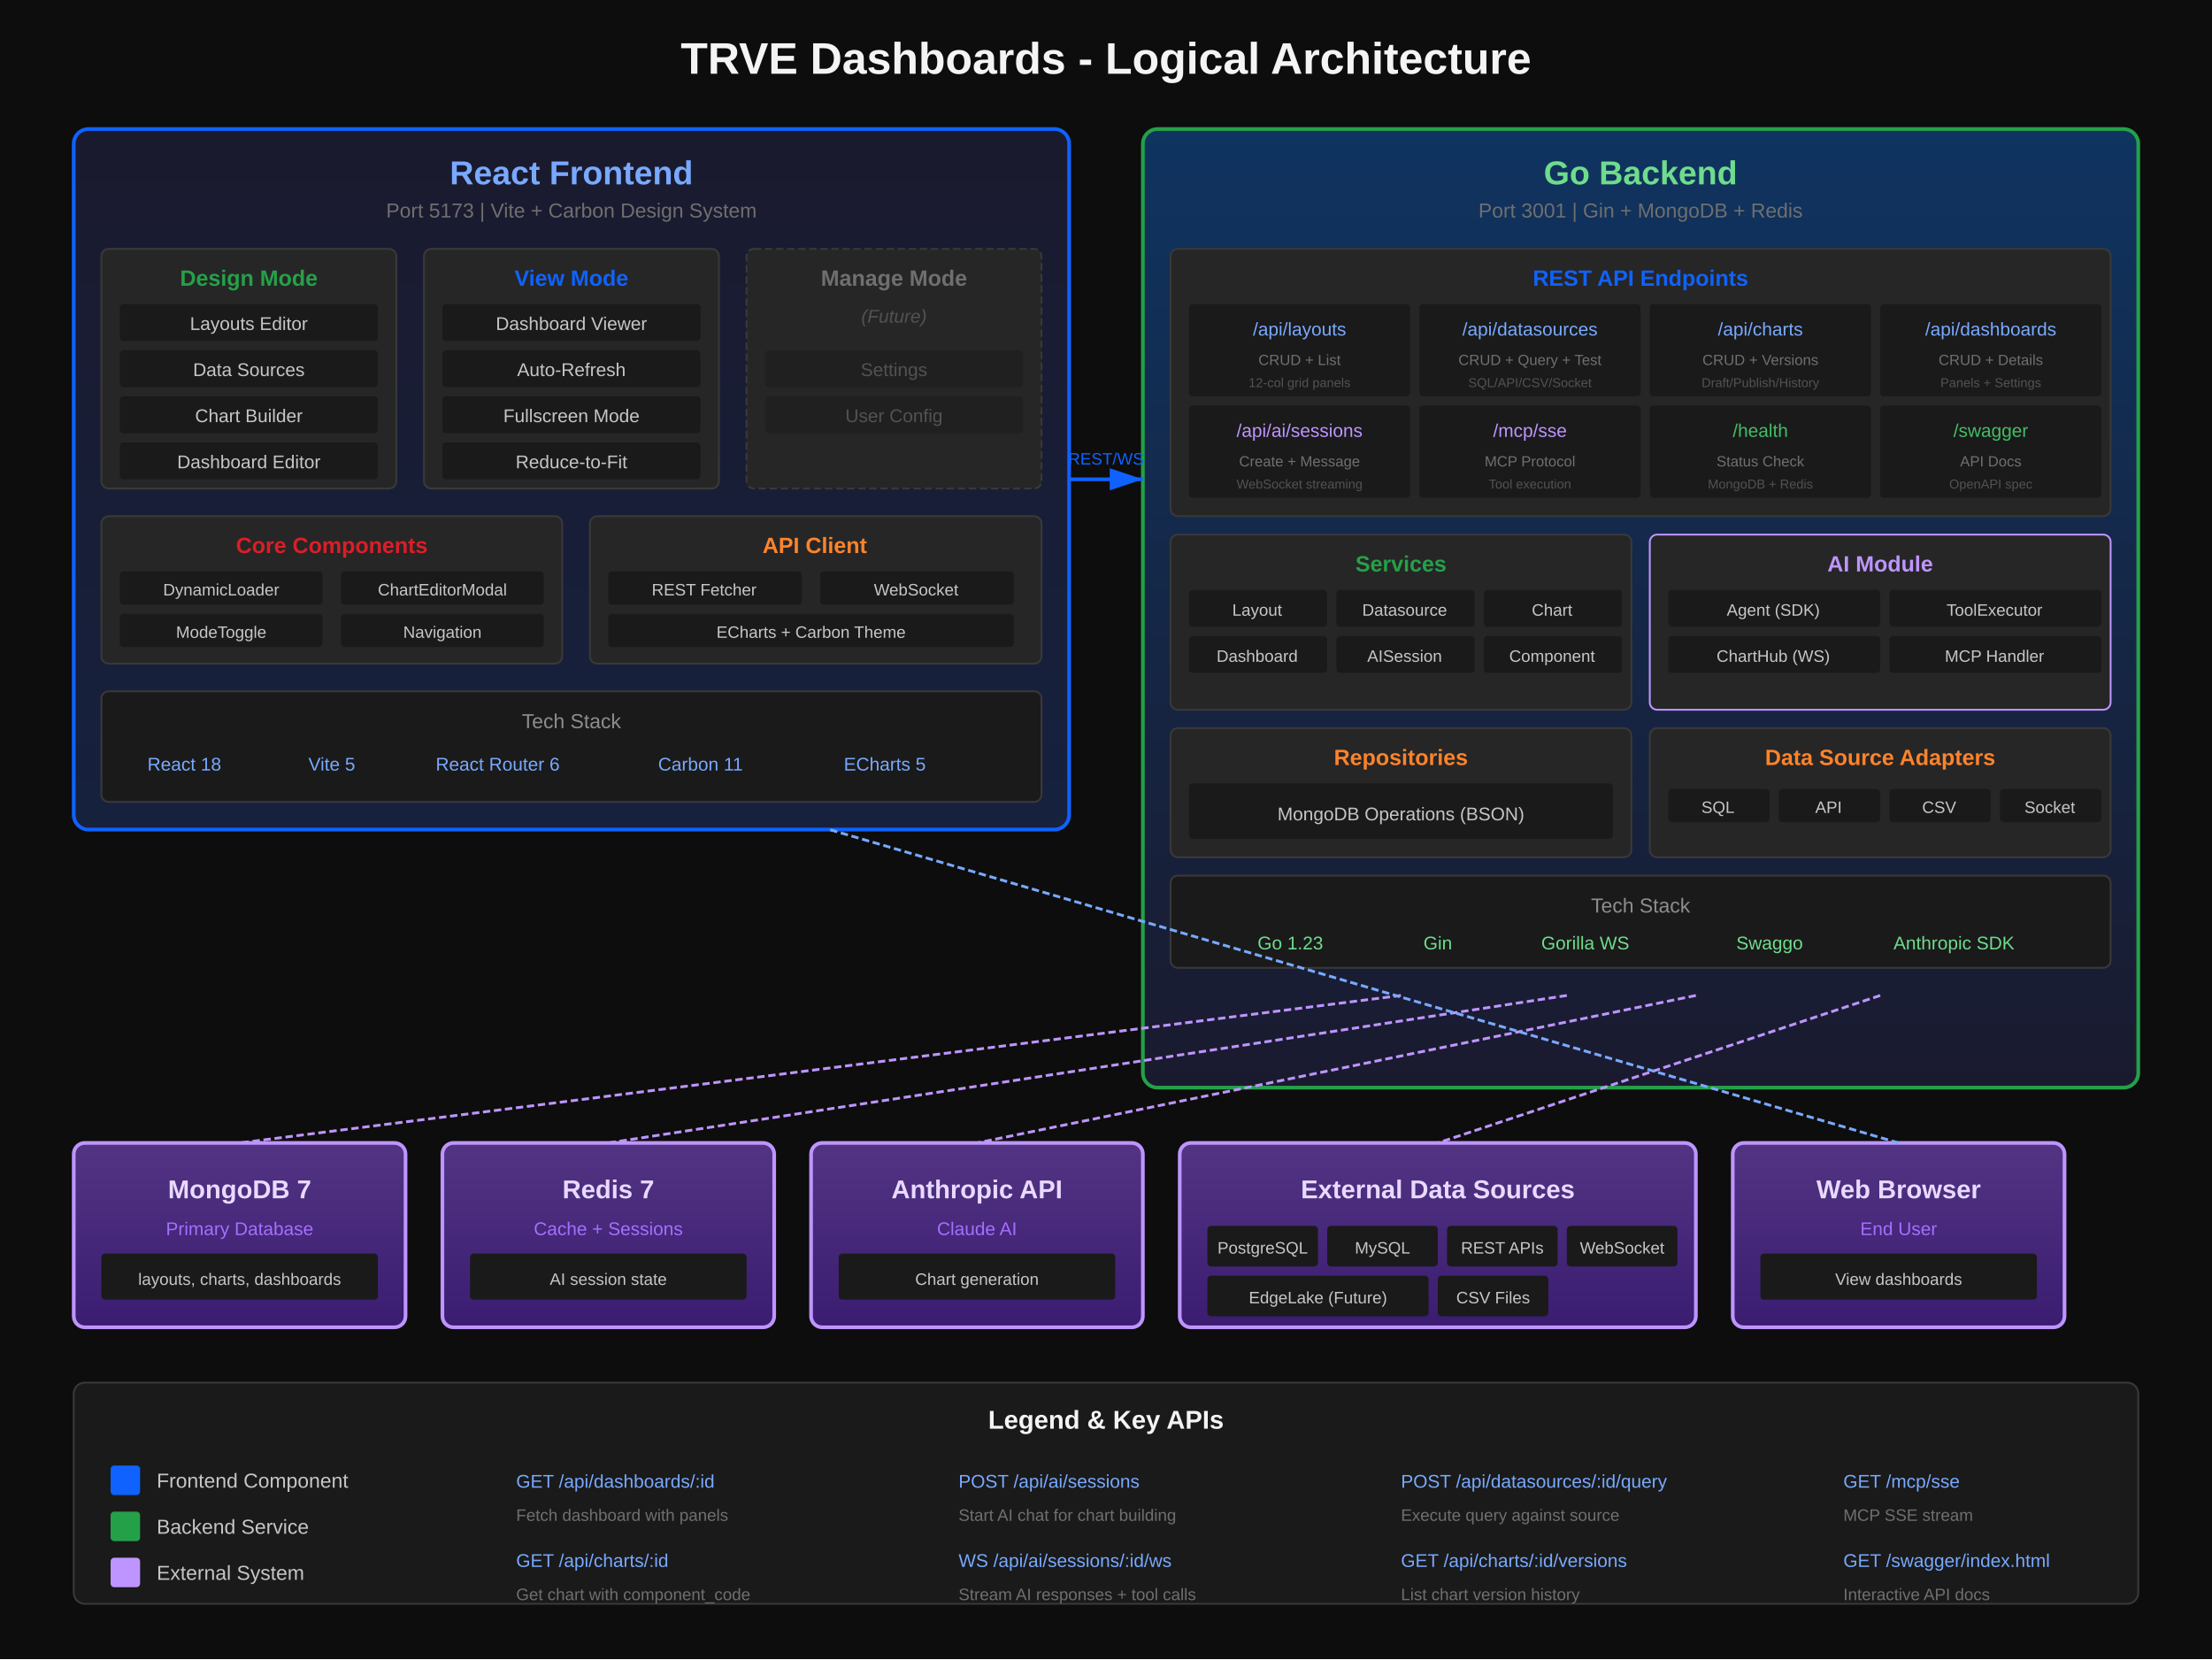
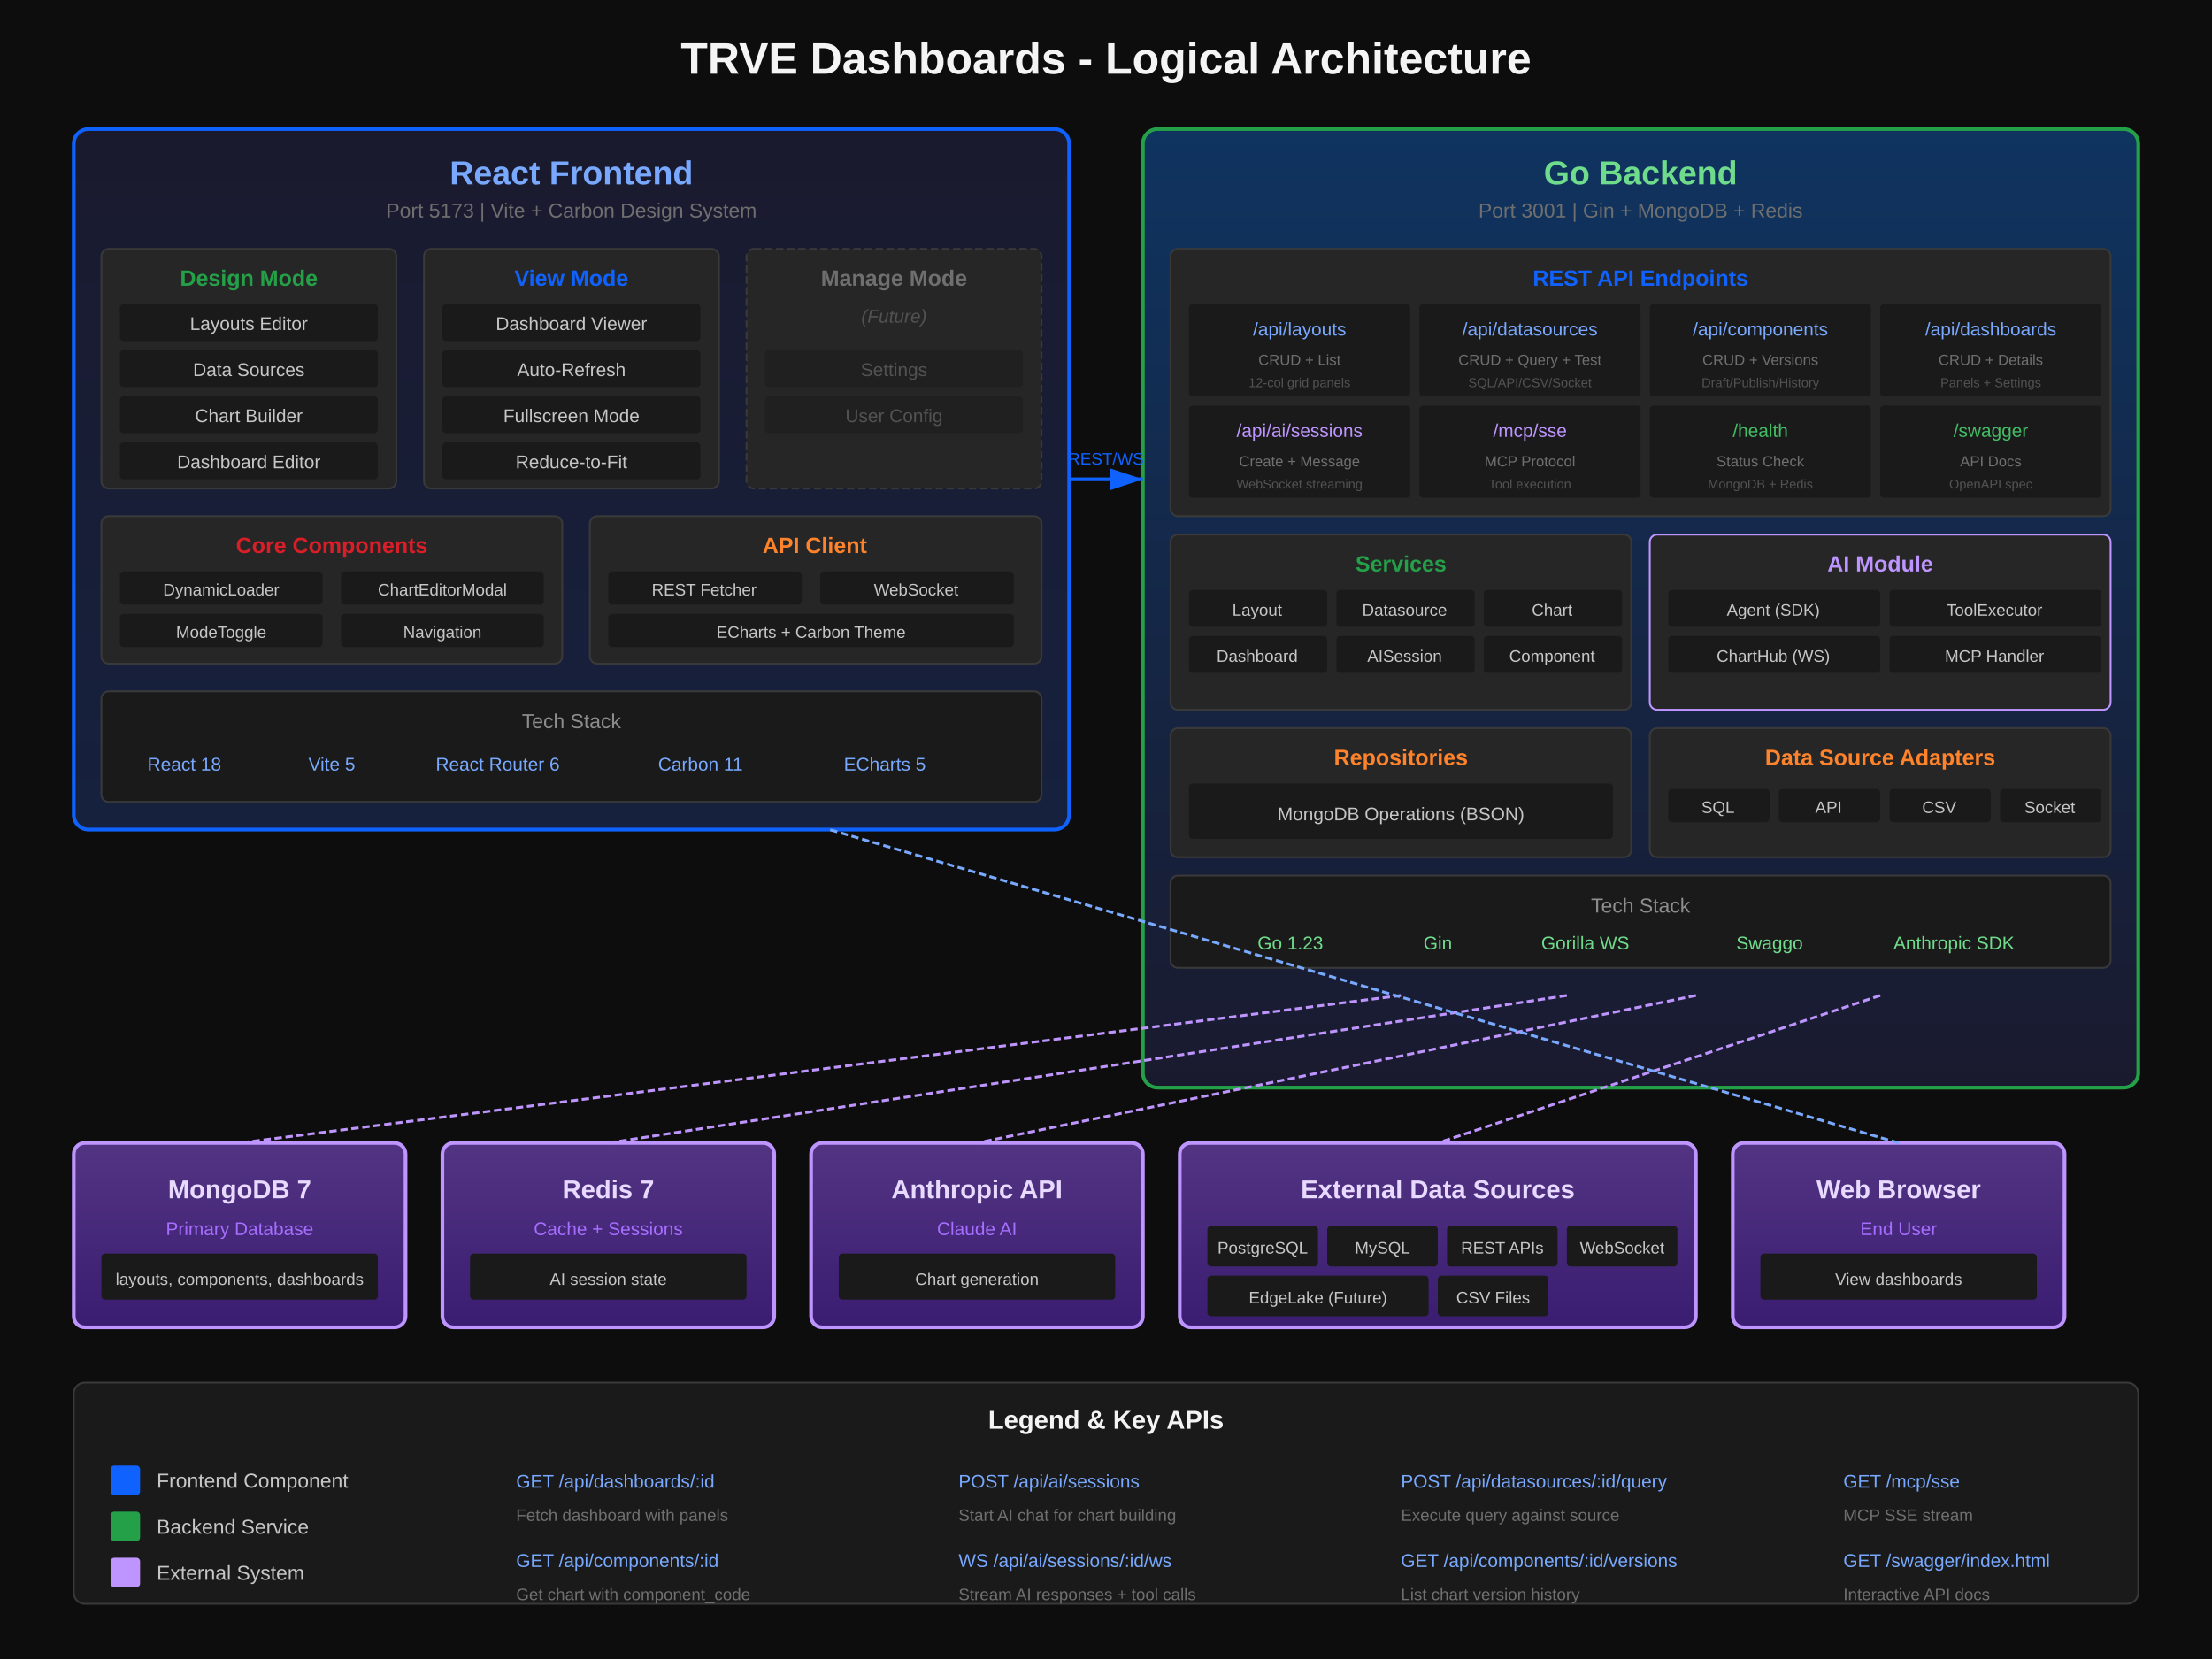
<svg xmlns="http://www.w3.org/2000/svg" viewBox="0 0 1200 900" font-family="IBM Plex Sans, Arial, sans-serif">
  <defs>
    <linearGradient id="frontendGrad" x1="0%" y1="0%" x2="0%" y2="100%">
      <stop offset="0%" style="stop-color:#1a1a2e;stop-opacity:1" />
      <stop offset="100%" style="stop-color:#16213e;stop-opacity:1" />
    </linearGradient>
    <linearGradient id="backendGrad" x1="0%" y1="0%" x2="0%" y2="100%">
      <stop offset="0%" style="stop-color:#0f3460;stop-opacity:1" />
      <stop offset="100%" style="stop-color:#1a1a2e;stop-opacity:1" />
    </linearGradient>
    <linearGradient id="externalGrad" x1="0%" y1="0%" x2="0%" y2="100%">
      <stop offset="0%" style="stop-color:#533483;stop-opacity:1" />
      <stop offset="100%" style="stop-color:#3a1c71;stop-opacity:1" />
    </linearGradient>
  </defs>
  <rect width="1200" height="900" fill="#0d0d0d" />
  <text x="600" y="40" text-anchor="middle" fill="#f4f4f4" font-size="24" font-weight="600">TRVE Dashboards - Logical Architecture</text>
  <rect x="40" y="70" width="540" height="380" rx="8" fill="url(#frontendGrad)" stroke="#0f62fe" stroke-width="2" />
  <text x="310" y="100" text-anchor="middle" fill="#78a9ff" font-size="18" font-weight="600">React Frontend</text>
  <text x="310" y="118" text-anchor="middle" fill="#6f6f6f" font-size="11">Port 5173 | Vite + Carbon Design System</text>
  <rect x="55" y="135" width="160" height="130" rx="4" fill="#262626" stroke="#393939" stroke-width="1" />
  <text x="135" y="155" text-anchor="middle" fill="#24a148" font-size="12" font-weight="600">Design Mode</text>
  <rect x="65" y="165" width="140" height="20" rx="2" fill="#1a1a1a" />
  <text x="135" y="179" text-anchor="middle" fill="#c6c6c6" font-size="10">Layouts Editor</text>
  <rect x="65" y="190" width="140" height="20" rx="2" fill="#1a1a1a" />
  <text x="135" y="204" text-anchor="middle" fill="#c6c6c6" font-size="10">Data Sources</text>
  <rect x="65" y="215" width="140" height="20" rx="2" fill="#1a1a1a" />
  <text x="135" y="229" text-anchor="middle" fill="#c6c6c6" font-size="10">Chart Builder</text>
  <rect x="65" y="240" width="140" height="20" rx="2" fill="#1a1a1a" />
  <text x="135" y="254" text-anchor="middle" fill="#c6c6c6" font-size="10">Dashboard Editor</text>
  <rect x="230" y="135" width="160" height="130" rx="4" fill="#262626" stroke="#393939" stroke-width="1" />
  <text x="310" y="155" text-anchor="middle" fill="#0f62fe" font-size="12" font-weight="600">View Mode</text>
  <rect x="240" y="165" width="140" height="20" rx="2" fill="#1a1a1a" />
  <text x="310" y="179" text-anchor="middle" fill="#c6c6c6" font-size="10">Dashboard Viewer</text>
  <rect x="240" y="190" width="140" height="20" rx="2" fill="#1a1a1a" />
  <text x="310" y="204" text-anchor="middle" fill="#c6c6c6" font-size="10">Auto-Refresh</text>
  <rect x="240" y="215" width="140" height="20" rx="2" fill="#1a1a1a" />
  <text x="310" y="229" text-anchor="middle" fill="#c6c6c6" font-size="10">Fullscreen Mode</text>
  <rect x="240" y="240" width="140" height="20" rx="2" fill="#1a1a1a" />
  <text x="310" y="254" text-anchor="middle" fill="#c6c6c6" font-size="10">Reduce-to-Fit</text>
  <rect x="405" y="135" width="160" height="130" rx="4" fill="#262626" stroke="#393939" stroke-width="1" stroke-dasharray="4,2" />
  <text x="485" y="155" text-anchor="middle" fill="#6f6f6f" font-size="12" font-weight="600">Manage Mode</text>
  <text x="485" y="175" text-anchor="middle" fill="#525252" font-size="10" font-style="italic">(Future)</text>
  <rect x="415" y="190" width="140" height="20" rx="2" fill="#1a1a1a" opacity="0.5" />
  <text x="485" y="204" text-anchor="middle" fill="#525252" font-size="10">Settings</text>
  <rect x="415" y="215" width="140" height="20" rx="2" fill="#1a1a1a" opacity="0.5" />
  <text x="485" y="229" text-anchor="middle" fill="#525252" font-size="10">User Config</text>
  <rect x="55" y="280" width="250" height="80" rx="4" fill="#262626" stroke="#393939" stroke-width="1" />
  <text x="180" y="300" text-anchor="middle" fill="#da1e28" font-size="12" font-weight="600">Core Components</text>
  <rect x="65" y="310" width="110" height="18" rx="2" fill="#1a1a1a" />
  <text x="120" y="323" text-anchor="middle" fill="#c6c6c6" font-size="9">DynamicLoader</text>
  <rect x="185" y="310" width="110" height="18" rx="2" fill="#1a1a1a" />
  <text x="240" y="323" text-anchor="middle" fill="#c6c6c6" font-size="9">ChartEditorModal</text>
  <rect x="65" y="333" width="110" height="18" rx="2" fill="#1a1a1a" />
  <text x="120" y="346" text-anchor="middle" fill="#c6c6c6" font-size="9">ModeToggle</text>
  <rect x="185" y="333" width="110" height="18" rx="2" fill="#1a1a1a" />
  <text x="240" y="346" text-anchor="middle" fill="#c6c6c6" font-size="9">Navigation</text>
  <rect x="320" y="280" width="245" height="80" rx="4" fill="#262626" stroke="#393939" stroke-width="1" />
  <text x="442" y="300" text-anchor="middle" fill="#ff832b" font-size="12" font-weight="600">API Client</text>
  <rect x="330" y="310" width="105" height="18" rx="2" fill="#1a1a1a" />
  <text x="382" y="323" text-anchor="middle" fill="#c6c6c6" font-size="9">REST Fetcher</text>
  <rect x="445" y="310" width="105" height="18" rx="2" fill="#1a1a1a" />
  <text x="497" y="323" text-anchor="middle" fill="#c6c6c6" font-size="9">WebSocket</text>
  <rect x="330" y="333" width="220" height="18" rx="2" fill="#1a1a1a" />
  <text x="440" y="346" text-anchor="middle" fill="#c6c6c6" font-size="9">ECharts + Carbon Theme</text>
  <rect x="55" y="375" width="510" height="60" rx="4" fill="#1a1a1a" stroke="#393939" stroke-width="1" />
  <text x="310" y="395" text-anchor="middle" fill="#8d8d8d" font-size="11" font-weight="500">Tech Stack</text>
  <text x="100" y="418" text-anchor="middle" fill="#78a9ff" font-size="10">React 18</text>
  <text x="180" y="418" text-anchor="middle" fill="#78a9ff" font-size="10">Vite 5</text>
  <text x="270" y="418" text-anchor="middle" fill="#78a9ff" font-size="10">React Router 6</text>
  <text x="380" y="418" text-anchor="middle" fill="#78a9ff" font-size="10">Carbon 11</text>
  <text x="480" y="418" text-anchor="middle" fill="#78a9ff" font-size="10">ECharts 5</text>
  <rect x="620" y="70" width="540" height="520" rx="8" fill="url(#backendGrad)" stroke="#24a148" stroke-width="2" />
  <text x="890" y="100" text-anchor="middle" fill="#6fdc8c" font-size="18" font-weight="600">Go Backend</text>
  <text x="890" y="118" text-anchor="middle" fill="#6f6f6f" font-size="11">Port 3001 | Gin + MongoDB + Redis</text>
  <rect x="635" y="135" width="510" height="145" rx="4" fill="#262626" stroke="#393939" stroke-width="1" />
  <text x="890" y="155" text-anchor="middle" fill="#0f62fe" font-size="12" font-weight="600">REST API Endpoints</text>
  <rect x="645" y="165" width="120" height="50" rx="2" fill="#1a1a1a" />
  <text x="705" y="182" text-anchor="middle" fill="#78a9ff" font-size="10" font-weight="500">/api/layouts</text>
  <text x="705" y="198" text-anchor="middle" fill="#6f6f6f" font-size="8">CRUD + List</text>
  <text x="705" y="210" text-anchor="middle" fill="#525252" font-size="7">12-col grid panels</text>
  <rect x="770" y="165" width="120" height="50" rx="2" fill="#1a1a1a" />
  <text x="830" y="182" text-anchor="middle" fill="#78a9ff" font-size="10" font-weight="500">/api/datasources</text>
  <text x="830" y="198" text-anchor="middle" fill="#6f6f6f" font-size="8">CRUD + Query + Test</text>
  <text x="830" y="210" text-anchor="middle" fill="#525252" font-size="7">SQL/API/CSV/Socket</text>
  <rect x="895" y="165" width="120" height="50" rx="2" fill="#1a1a1a" />
-   <text x="955" y="182" text-anchor="middle" fill="#78a9ff" font-size="10" font-weight="500">/api/charts</text>
+   <text x="955" y="182" text-anchor="middle" fill="#78a9ff" font-size="10" font-weight="500">/api/components</text>
  <text x="955" y="198" text-anchor="middle" fill="#6f6f6f" font-size="8">CRUD + Versions</text>
  <text x="955" y="210" text-anchor="middle" fill="#525252" font-size="7">Draft/Publish/History</text>
  <rect x="1020" y="165" width="120" height="50" rx="2" fill="#1a1a1a" />
  <text x="1080" y="182" text-anchor="middle" fill="#78a9ff" font-size="10" font-weight="500">/api/dashboards</text>
  <text x="1080" y="198" text-anchor="middle" fill="#6f6f6f" font-size="8">CRUD + Details</text>
  <text x="1080" y="210" text-anchor="middle" fill="#525252" font-size="7">Panels + Settings</text>
  <rect x="645" y="220" width="120" height="50" rx="2" fill="#1a1a1a" />
  <text x="705" y="237" text-anchor="middle" fill="#be95ff" font-size="10" font-weight="500">/api/ai/sessions</text>
  <text x="705" y="253" text-anchor="middle" fill="#6f6f6f" font-size="8">Create + Message</text>
  <text x="705" y="265" text-anchor="middle" fill="#525252" font-size="7">WebSocket streaming</text>
  <rect x="770" y="220" width="120" height="50" rx="2" fill="#1a1a1a" />
  <text x="830" y="237" text-anchor="middle" fill="#be95ff" font-size="10" font-weight="500">/mcp/sse</text>
  <text x="830" y="253" text-anchor="middle" fill="#6f6f6f" font-size="8">MCP Protocol</text>
  <text x="830" y="265" text-anchor="middle" fill="#525252" font-size="7">Tool execution</text>
  <rect x="895" y="220" width="120" height="50" rx="2" fill="#1a1a1a" />
  <text x="955" y="237" text-anchor="middle" fill="#42be65" font-size="10" font-weight="500">/health</text>
  <text x="955" y="253" text-anchor="middle" fill="#6f6f6f" font-size="8">Status Check</text>
  <text x="955" y="265" text-anchor="middle" fill="#525252" font-size="7">MongoDB + Redis</text>
  <rect x="1020" y="220" width="120" height="50" rx="2" fill="#1a1a1a" />
  <text x="1080" y="237" text-anchor="middle" fill="#42be65" font-size="10" font-weight="500">/swagger</text>
  <text x="1080" y="253" text-anchor="middle" fill="#6f6f6f" font-size="8">API Docs</text>
  <text x="1080" y="265" text-anchor="middle" fill="#525252" font-size="7">OpenAPI spec</text>
  <rect x="635" y="290" width="250" height="95" rx="4" fill="#262626" stroke="#393939" stroke-width="1" />
  <text x="760" y="310" text-anchor="middle" fill="#24a148" font-size="12" font-weight="600">Services</text>
  <rect x="645" y="320" width="75" height="20" rx="2" fill="#1a1a1a" />
  <text x="682" y="334" text-anchor="middle" fill="#c6c6c6" font-size="9">Layout</text>
  <rect x="725" y="320" width="75" height="20" rx="2" fill="#1a1a1a" />
  <text x="762" y="334" text-anchor="middle" fill="#c6c6c6" font-size="9">Datasource</text>
  <rect x="805" y="320" width="75" height="20" rx="2" fill="#1a1a1a" />
  <text x="842" y="334" text-anchor="middle" fill="#c6c6c6" font-size="9">Chart</text>
  <rect x="645" y="345" width="75" height="20" rx="2" fill="#1a1a1a" />
  <text x="682" y="359" text-anchor="middle" fill="#c6c6c6" font-size="9">Dashboard</text>
  <rect x="725" y="345" width="75" height="20" rx="2" fill="#1a1a1a" />
  <text x="762" y="359" text-anchor="middle" fill="#c6c6c6" font-size="9">AISession</text>
  <rect x="805" y="345" width="75" height="20" rx="2" fill="#1a1a1a" />
  <text x="842" y="359" text-anchor="middle" fill="#c6c6c6" font-size="9">Component</text>
  <rect x="895" y="290" width="250" height="95" rx="4" fill="#262626" stroke="#be95ff" stroke-width="1" />
  <text x="1020" y="310" text-anchor="middle" fill="#be95ff" font-size="12" font-weight="600">AI Module</text>
  <rect x="905" y="320" width="115" height="20" rx="2" fill="#1a1a1a" />
  <text x="962" y="334" text-anchor="middle" fill="#c6c6c6" font-size="9">Agent (SDK)</text>
  <rect x="1025" y="320" width="115" height="20" rx="2" fill="#1a1a1a" />
  <text x="1082" y="334" text-anchor="middle" fill="#c6c6c6" font-size="9">ToolExecutor</text>
  <rect x="905" y="345" width="115" height="20" rx="2" fill="#1a1a1a" />
  <text x="962" y="359" text-anchor="middle" fill="#c6c6c6" font-size="9">ChartHub (WS)</text>
  <rect x="1025" y="345" width="115" height="20" rx="2" fill="#1a1a1a" />
  <text x="1082" y="359" text-anchor="middle" fill="#c6c6c6" font-size="9">MCP Handler</text>
  <rect x="635" y="395" width="250" height="70" rx="4" fill="#262626" stroke="#393939" stroke-width="1" />
  <text x="760" y="415" text-anchor="middle" fill="#ff832b" font-size="12" font-weight="600">Repositories</text>
  <rect x="645" y="425" width="230" height="30" rx="2" fill="#1a1a1a" />
  <text x="760" y="445" text-anchor="middle" fill="#c6c6c6" font-size="10">MongoDB Operations (BSON)</text>
  <rect x="895" y="395" width="250" height="70" rx="4" fill="#262626" stroke="#393939" stroke-width="1" />
  <text x="1020" y="415" text-anchor="middle" fill="#ff832b" font-size="12" font-weight="600">Data Source Adapters</text>
  <rect x="905" y="428" width="55" height="18" rx="2" fill="#1a1a1a" />
  <text x="932" y="441" text-anchor="middle" fill="#c6c6c6" font-size="9">SQL</text>
  <rect x="965" y="428" width="55" height="18" rx="2" fill="#1a1a1a" />
  <text x="992" y="441" text-anchor="middle" fill="#c6c6c6" font-size="9">API</text>
  <rect x="1025" y="428" width="55" height="18" rx="2" fill="#1a1a1a" />
  <text x="1052" y="441" text-anchor="middle" fill="#c6c6c6" font-size="9">CSV</text>
  <rect x="1085" y="428" width="55" height="18" rx="2" fill="#1a1a1a" />
  <text x="1112" y="441" text-anchor="middle" fill="#c6c6c6" font-size="9">Socket</text>
  <rect x="635" y="475" width="510" height="50" rx="4" fill="#1a1a1a" stroke="#393939" stroke-width="1" />
  <text x="890" y="495" text-anchor="middle" fill="#8d8d8d" font-size="11" font-weight="500">Tech Stack</text>
  <text x="700" y="515" text-anchor="middle" fill="#6fdc8c" font-size="10">Go 1.23</text>
  <text x="780" y="515" text-anchor="middle" fill="#6fdc8c" font-size="10">Gin</text>
  <text x="860" y="515" text-anchor="middle" fill="#6fdc8c" font-size="10">Gorilla WS</text>
  <text x="960" y="515" text-anchor="middle" fill="#6fdc8c" font-size="10">Swaggo</text>
  <text x="1060" y="515" text-anchor="middle" fill="#6fdc8c" font-size="10">Anthropic SDK</text>
  <rect x="40" y="620" width="180" height="100" rx="6" fill="url(#externalGrad)" stroke="#be95ff" stroke-width="2" />
  <text x="130" y="650" text-anchor="middle" fill="#e8daff" font-size="14" font-weight="600">MongoDB 7</text>
  <text x="130" y="670" text-anchor="middle" fill="#a56eff" font-size="10">Primary Database</text>
  <rect x="55" y="680" width="150" height="25" rx="2" fill="#1a1a1a" />
-   <text x="130" y="697" text-anchor="middle" fill="#c6c6c6" font-size="9">layouts, charts, dashboards</text>
+   <text x="130" y="697" text-anchor="middle" fill="#c6c6c6" font-size="9">layouts, components, dashboards</text>
  <rect x="240" y="620" width="180" height="100" rx="6" fill="url(#externalGrad)" stroke="#be95ff" stroke-width="2" />
  <text x="330" y="650" text-anchor="middle" fill="#e8daff" font-size="14" font-weight="600">Redis 7</text>
  <text x="330" y="670" text-anchor="middle" fill="#a56eff" font-size="10">Cache + Sessions</text>
  <rect x="255" y="680" width="150" height="25" rx="2" fill="#1a1a1a" />
  <text x="330" y="697" text-anchor="middle" fill="#c6c6c6" font-size="9">AI session state</text>
  <rect x="440" y="620" width="180" height="100" rx="6" fill="url(#externalGrad)" stroke="#be95ff" stroke-width="2" />
  <text x="530" y="650" text-anchor="middle" fill="#e8daff" font-size="14" font-weight="600">Anthropic API</text>
  <text x="530" y="670" text-anchor="middle" fill="#a56eff" font-size="10">Claude AI</text>
  <rect x="455" y="680" width="150" height="25" rx="2" fill="#1a1a1a" />
  <text x="530" y="697" text-anchor="middle" fill="#c6c6c6" font-size="9">Chart generation</text>
  <rect x="640" y="620" width="280" height="100" rx="6" fill="url(#externalGrad)" stroke="#be95ff" stroke-width="2" />
  <text x="780" y="650" text-anchor="middle" fill="#e8daff" font-size="14" font-weight="600">External Data Sources</text>
  <rect x="655" y="665" width="60" height="22" rx="2" fill="#1a1a1a" />
  <text x="685" y="680" text-anchor="middle" fill="#c6c6c6" font-size="9">PostgreSQL</text>
  <rect x="720" y="665" width="60" height="22" rx="2" fill="#1a1a1a" />
  <text x="750" y="680" text-anchor="middle" fill="#c6c6c6" font-size="9">MySQL</text>
  <rect x="785" y="665" width="60" height="22" rx="2" fill="#1a1a1a" />
  <text x="815" y="680" text-anchor="middle" fill="#c6c6c6" font-size="9">REST APIs</text>
  <rect x="850" y="665" width="60" height="22" rx="2" fill="#1a1a1a" />
  <text x="880" y="680" text-anchor="middle" fill="#c6c6c6" font-size="9">WebSocket</text>
  <rect x="655" y="692" width="120" height="22" rx="2" fill="#1a1a1a" />
  <text x="715" y="707" text-anchor="middle" fill="#c6c6c6" font-size="9">EdgeLake (Future)</text>
  <rect x="780" y="692" width="60" height="22" rx="2" fill="#1a1a1a" />
  <text x="810" y="707" text-anchor="middle" fill="#c6c6c6" font-size="9">CSV Files</text>
  <rect x="940" y="620" width="180" height="100" rx="6" fill="url(#externalGrad)" stroke="#be95ff" stroke-width="2" />
  <text x="1030" y="650" text-anchor="middle" fill="#e8daff" font-size="14" font-weight="600">Web Browser</text>
  <text x="1030" y="670" text-anchor="middle" fill="#a56eff" font-size="10">End User</text>
  <rect x="955" y="680" width="150" height="25" rx="2" fill="#1a1a1a" />
  <text x="1030" y="697" text-anchor="middle" fill="#c6c6c6" font-size="9">View dashboards</text>
  <line x1="580" y1="260" x2="620" y2="260" stroke="#0f62fe" stroke-width="2" marker-end="url(#arrowBlue)" />
  <text x="600" y="252" text-anchor="middle" fill="#0f62fe" font-size="9">REST/WS</text>
  <line x1="760" y1="540" x2="130" y2="620" stroke="#be95ff" stroke-width="1.5" stroke-dasharray="4,2" />
  <line x1="850" y1="540" x2="330" y2="620" stroke="#be95ff" stroke-width="1.5" stroke-dasharray="4,2" />
  <line x1="920" y1="540" x2="530" y2="620" stroke="#be95ff" stroke-width="1.5" stroke-dasharray="4,2" />
  <line x1="1020" y1="540" x2="780" y2="620" stroke="#be95ff" stroke-width="1.5" stroke-dasharray="4,2" />
  <line x1="1030" y1="620" x2="450" y2="450" stroke="#78a9ff" stroke-width="1.5" stroke-dasharray="4,2" />
  <defs>
    <marker id="arrowBlue" markerWidth="10" markerHeight="10" refX="9" refY="3" orient="auto" markerUnits="strokeWidth">
      <path d="M0,0 L0,6 L9,3 z" fill="#0f62fe" />
    </marker>
  </defs>
  <rect x="40" y="750" width="1120" height="120" rx="6" fill="#1a1a1a" stroke="#393939" stroke-width="1" />
  <text x="600" y="775" text-anchor="middle" fill="#f4f4f4" font-size="14" font-weight="600">Legend &amp; Key APIs</text>
  <rect x="60" y="795" width="16" height="16" rx="2" fill="#0f62fe" />
  <text x="85" y="807" fill="#c6c6c6" font-size="11">Frontend Component</text>
  <rect x="60" y="820" width="16" height="16" rx="2" fill="#24a148" />
  <text x="85" y="832" fill="#c6c6c6" font-size="11">Backend Service</text>
  <rect x="60" y="845" width="16" height="16" rx="2" fill="#be95ff" />
  <text x="85" y="857" fill="#c6c6c6" font-size="11">External System</text>
  <text x="280" y="807" fill="#78a9ff" font-size="10">GET /api/dashboards/:id</text>
  <text x="280" y="825" fill="#6f6f6f" font-size="9">Fetch dashboard with panels</text>
-   <text x="280" y="850" fill="#78a9ff" font-size="10">GET /api/charts/:id</text>
+   <text x="280" y="850" fill="#78a9ff" font-size="10">GET /api/components/:id</text>
  <text x="280" y="868" fill="#6f6f6f" font-size="9">Get chart with component_code</text>
  <text x="520" y="807" fill="#78a9ff" font-size="10">POST /api/ai/sessions</text>
  <text x="520" y="825" fill="#6f6f6f" font-size="9">Start AI chat for chart building</text>
  <text x="520" y="850" fill="#78a9ff" font-size="10">WS /api/ai/sessions/:id/ws</text>
  <text x="520" y="868" fill="#6f6f6f" font-size="9">Stream AI responses + tool calls</text>
  <text x="760" y="807" fill="#78a9ff" font-size="10">POST /api/datasources/:id/query</text>
  <text x="760" y="825" fill="#6f6f6f" font-size="9">Execute query against source</text>
-   <text x="760" y="850" fill="#78a9ff" font-size="10">GET /api/charts/:id/versions</text>
+   <text x="760" y="850" fill="#78a9ff" font-size="10">GET /api/components/:id/versions</text>
  <text x="760" y="868" fill="#6f6f6f" font-size="9">List chart version history</text>
  <text x="1000" y="807" fill="#78a9ff" font-size="10">GET /mcp/sse</text>
  <text x="1000" y="825" fill="#6f6f6f" font-size="9">MCP SSE stream</text>
  <text x="1000" y="850" fill="#78a9ff" font-size="10">GET /swagger/index.html</text>
  <text x="1000" y="868" fill="#6f6f6f" font-size="9">Interactive API docs</text>
</svg>
